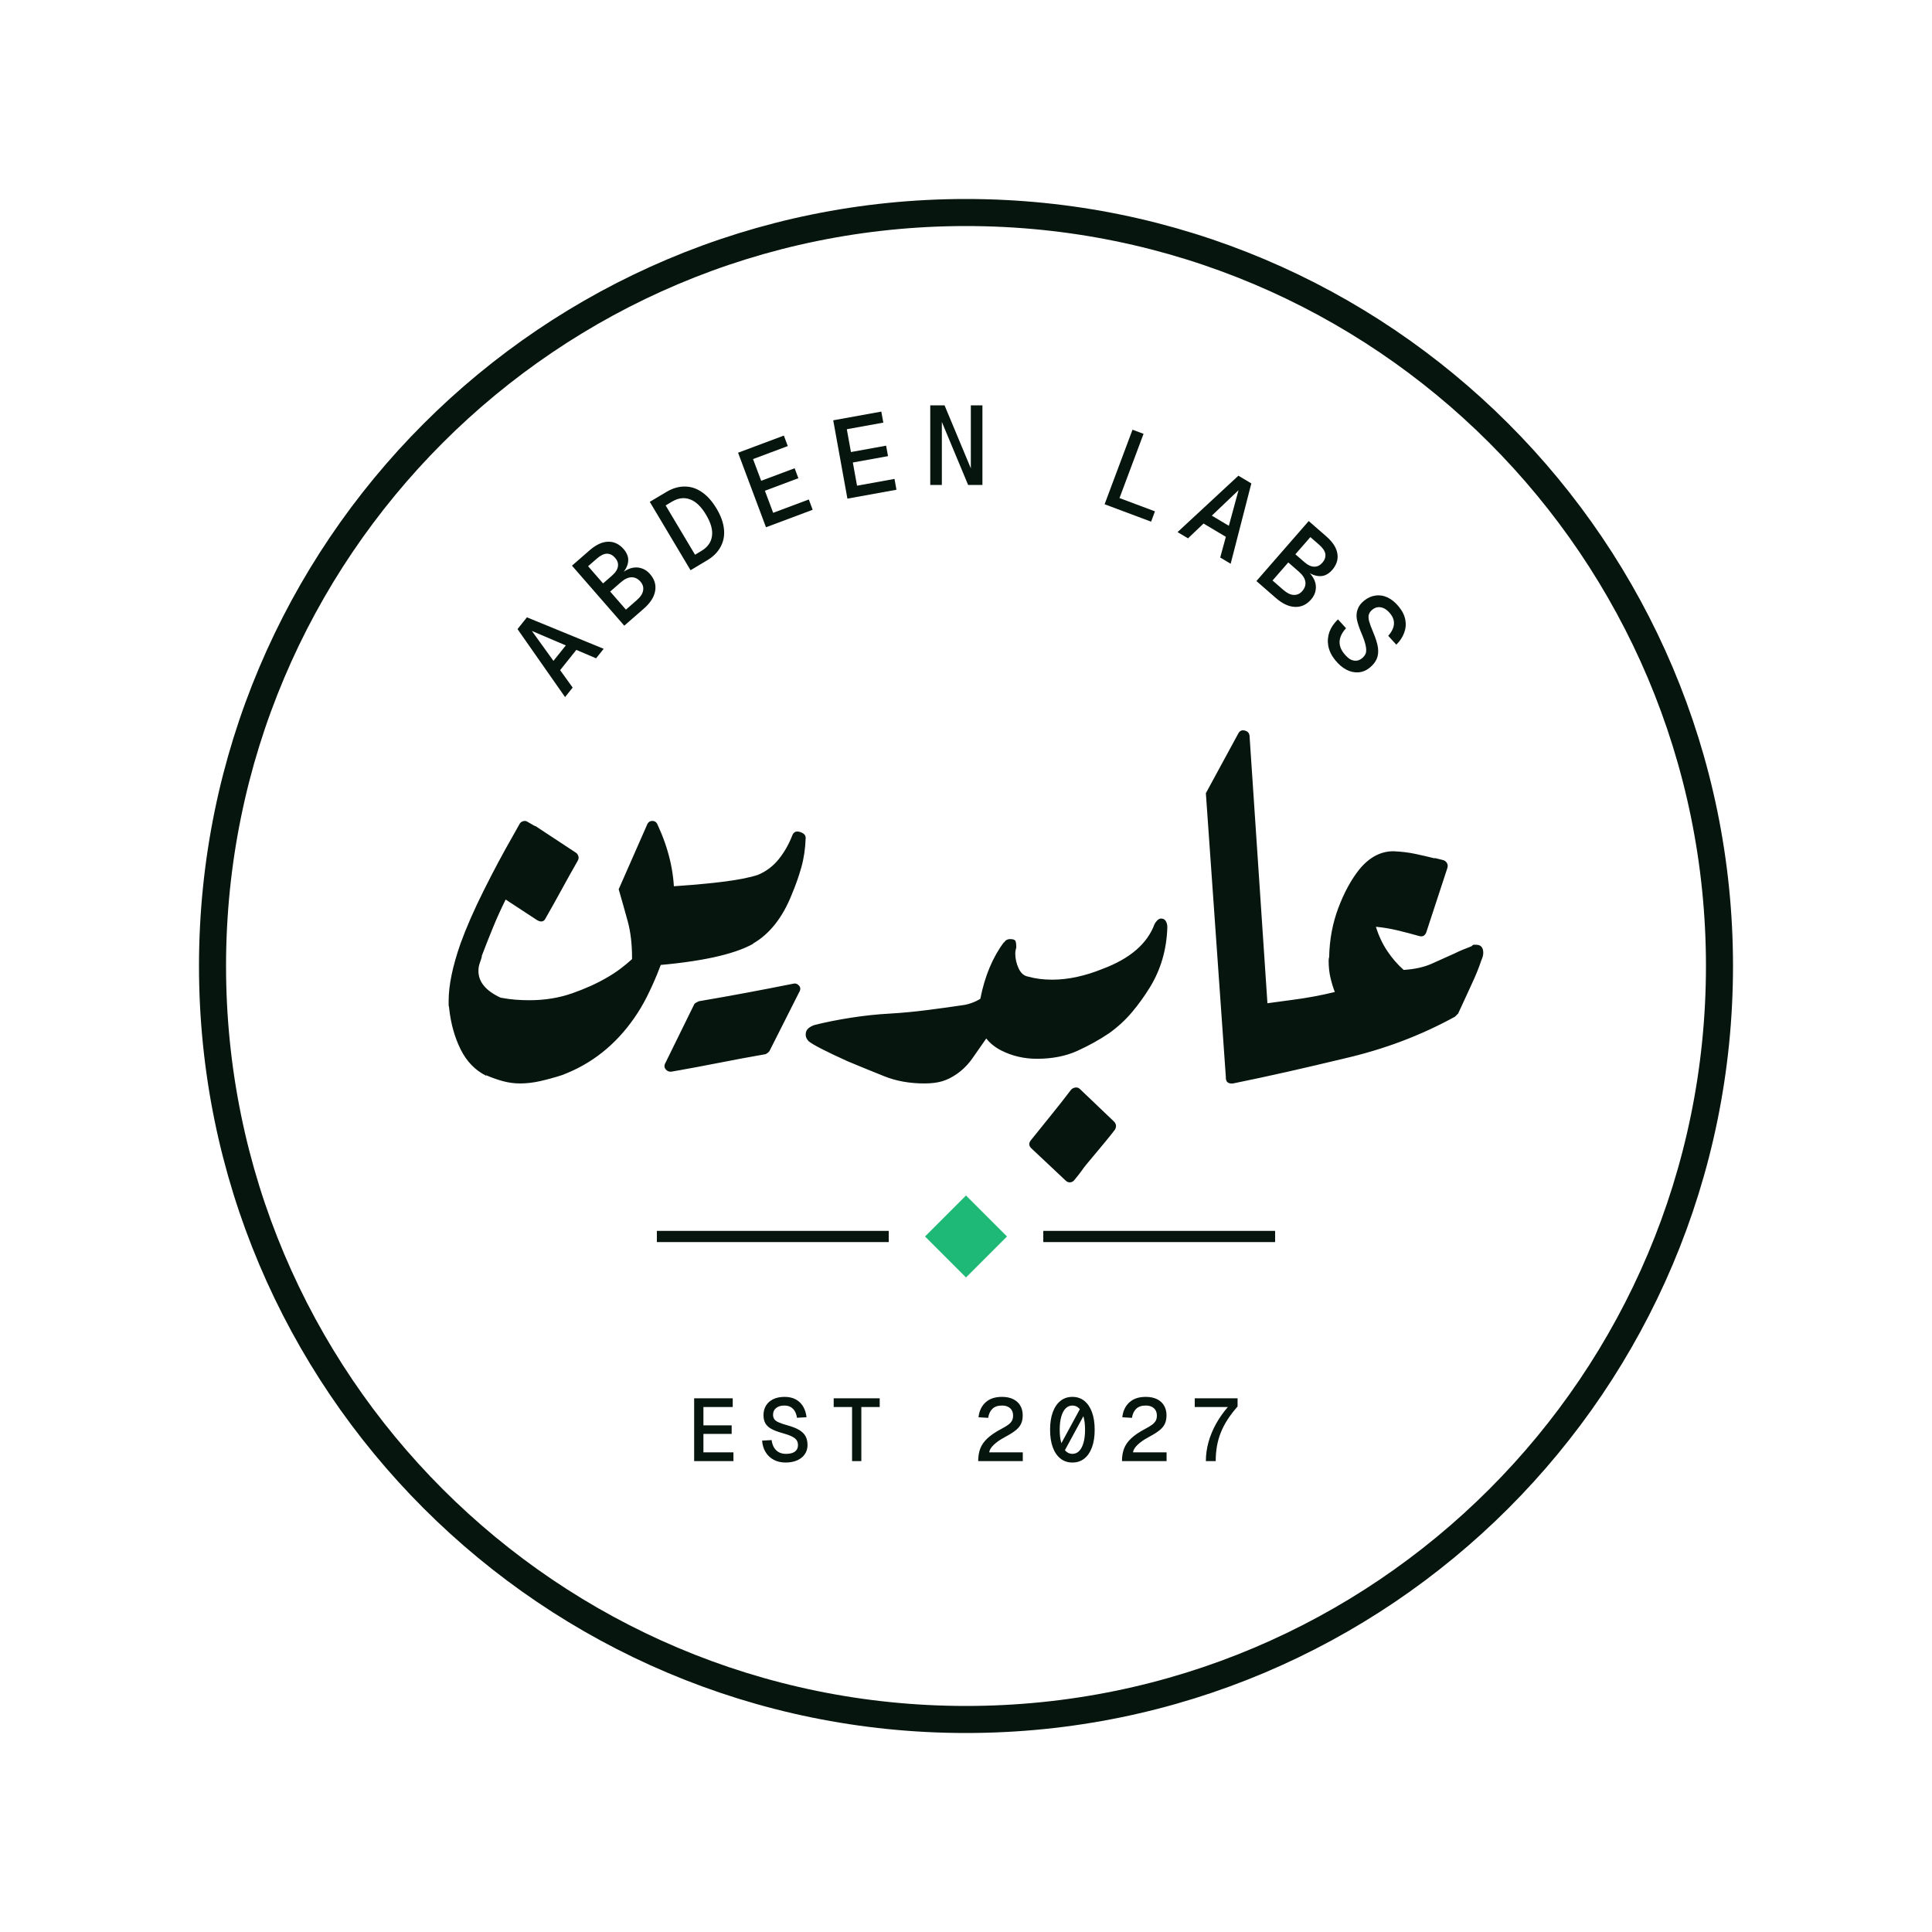
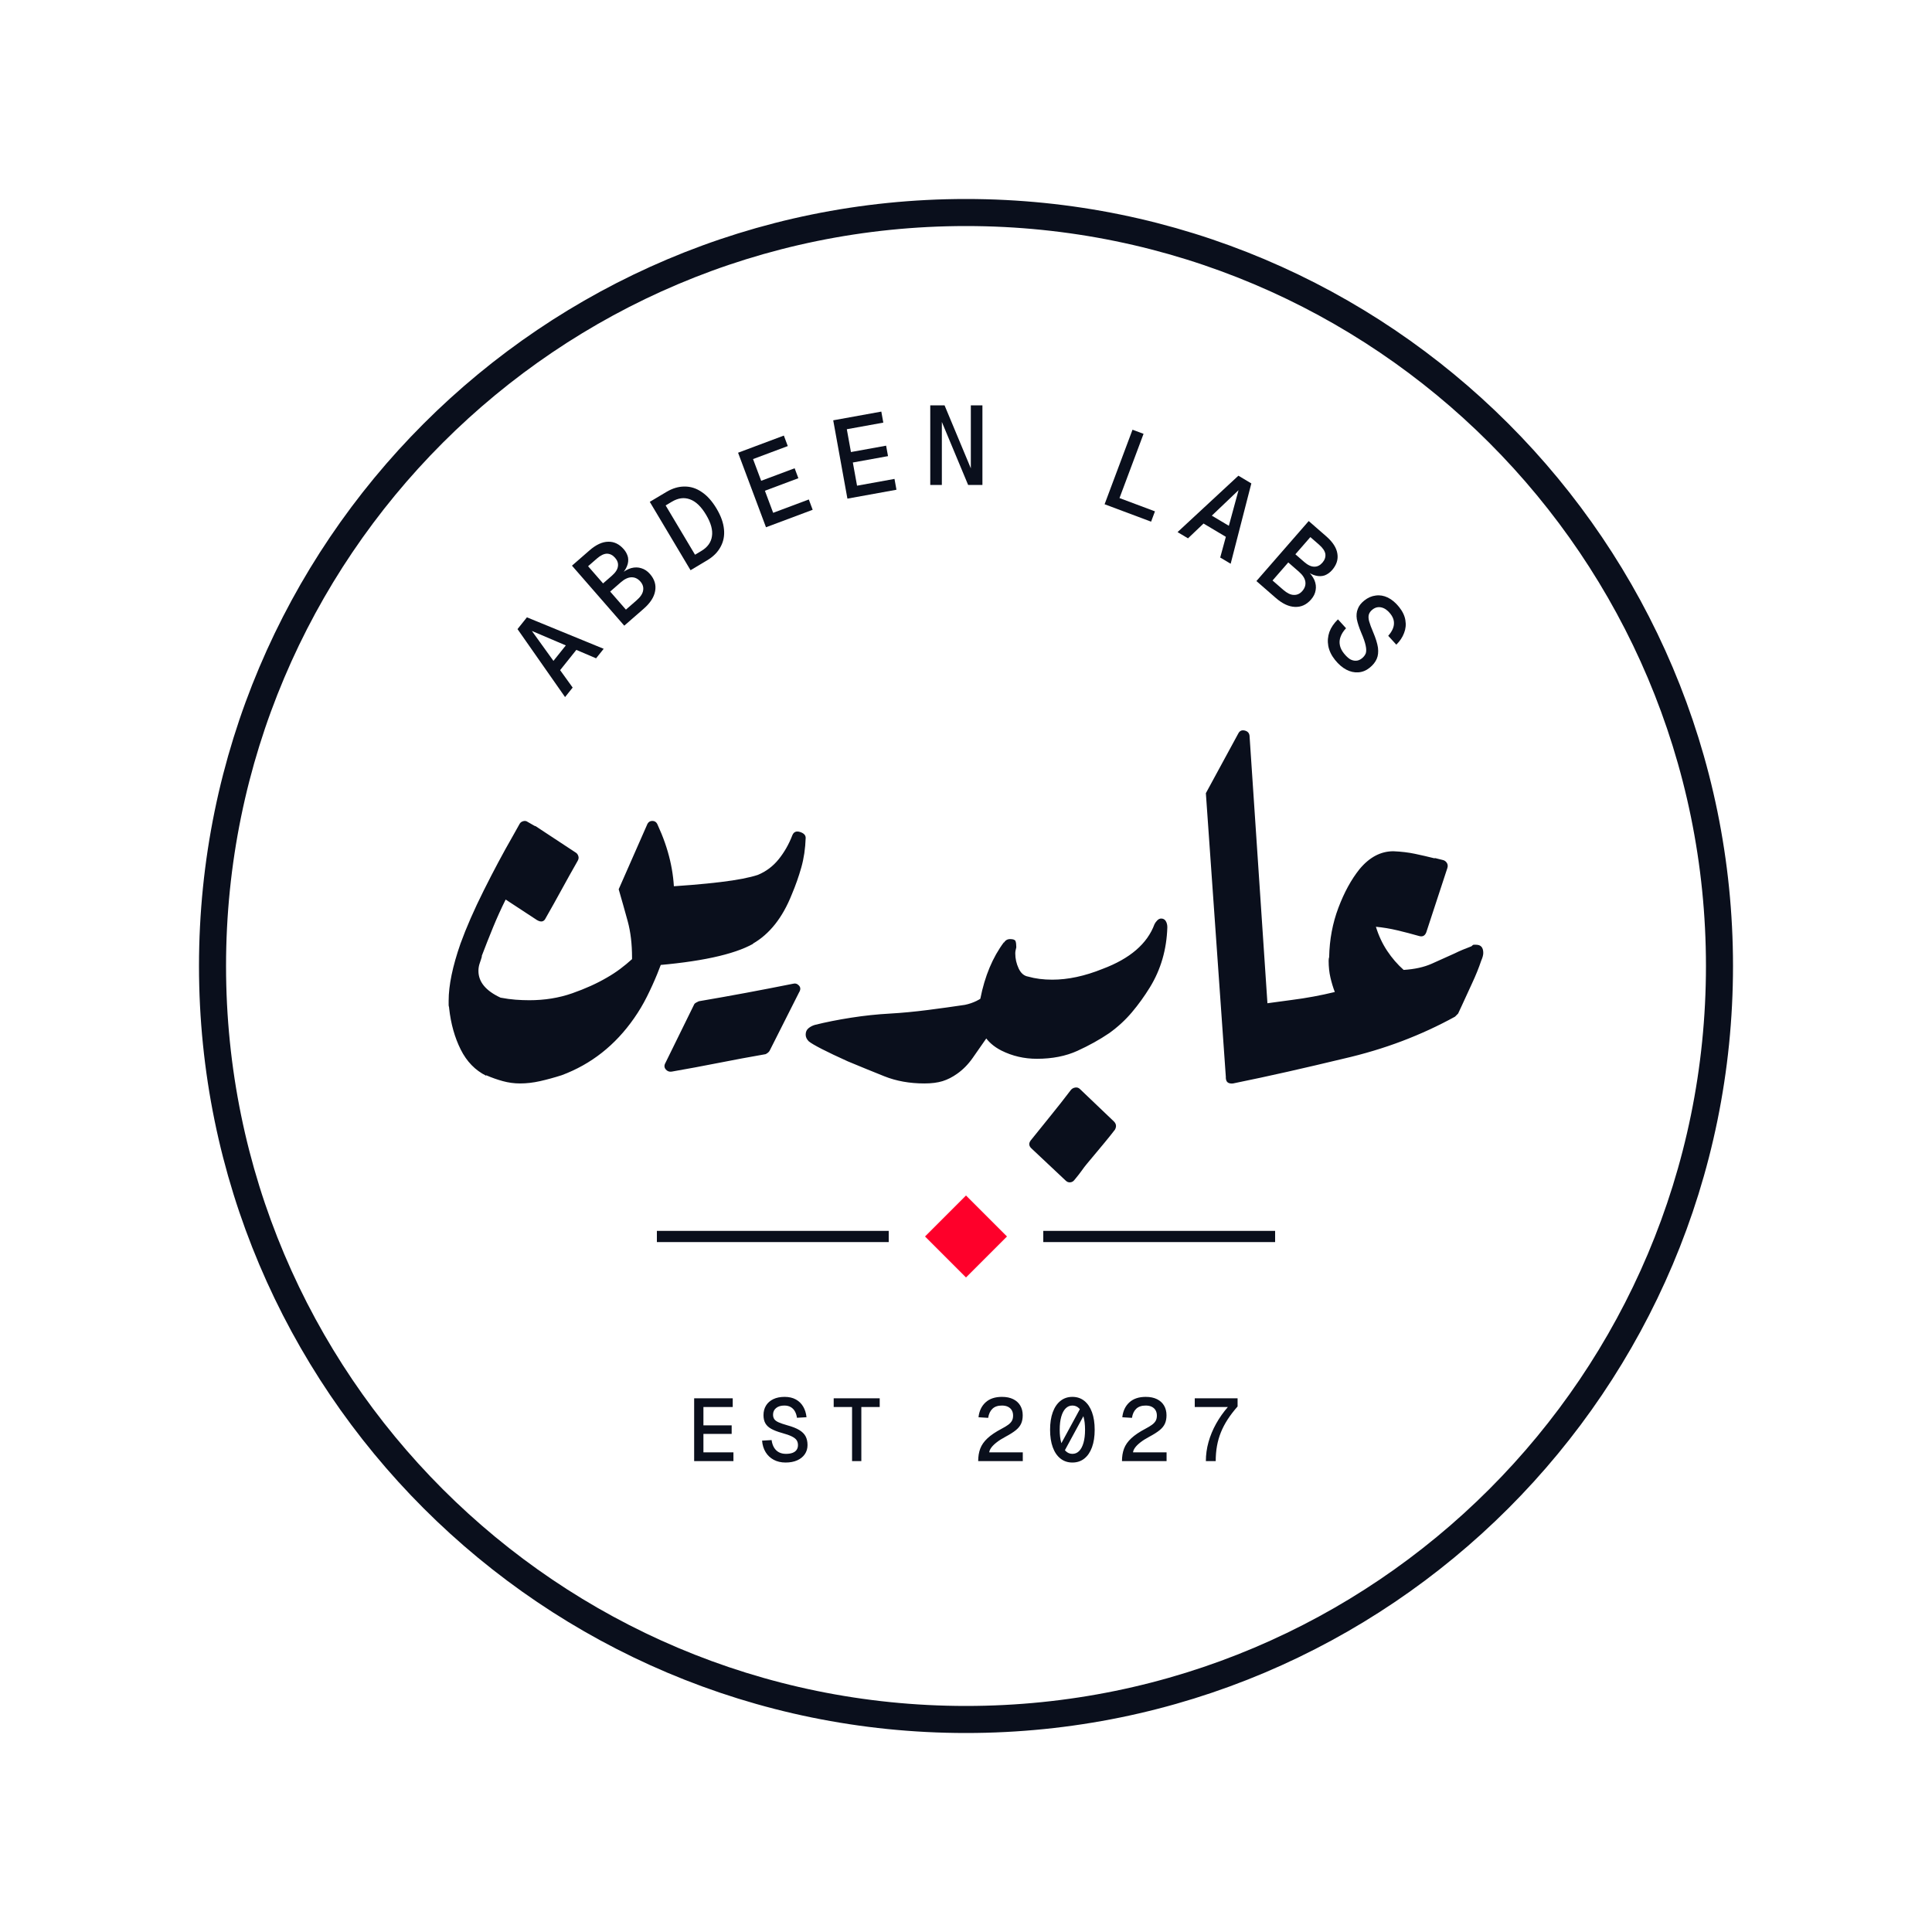
<svg xmlns="http://www.w3.org/2000/svg" viewBox="0 0 100 100" width="96" height="96" role="img" aria-label="Abdeen Labs">
-   <g fill="#06150D">
-     <circle cx="50" cy="50" r="39" fill="none" stroke="#06150D" stroke-width="1.4" />
+   <g fill="#0A0F1C">
+     <circle cx="50" cy="50" r="39" fill="none" stroke="#0A0F1C" stroke-width="1.4" />
    <path transform="translate(29.16 36.19) rotate(-51.34)" d="M0.14 0.00 1.35 -4.12H2.13L3.34 0.00H2.71L1.74 -3.48L0.77 0.00ZM0.81 -1.07 1.00 -1.64H2.48L2.67 -1.07Z" />
    <path transform="translate(31.95 32.70) rotate(-41.07)" d="M0.48 0.00V-4.12H1.68Q2.36 -4.12 2.71 -3.82Q3.06 -3.53 3.06 -3.00Q3.06 -2.75 2.95 -2.54Q2.83 -2.34 2.61 -2.23Q2.38 -2.11 2.08 -2.10V-2.14Q2.45 -2.13 2.71 -2.01Q2.97 -1.88 3.10 -1.66Q3.24 -1.44 3.24 -1.14Q3.24 -0.60 2.86 -0.30Q2.49 0.00 1.81 0.00ZM1.09 -0.57 1.82 -0.57Q2.22 -0.57 2.41 -0.73Q2.61 -0.89 2.61 -1.17Q2.61 -1.47 2.41 -1.64Q2.21 -1.81 1.82 -1.81H1.09ZM1.09 -2.37H1.69Q2.07 -2.37 2.25 -2.53Q2.43 -2.68 2.43 -2.96Q2.43 -3.24 2.25 -3.40Q2.07 -3.55 1.69 -3.55H1.09Z" />
    <path transform="translate(35.33 29.76) rotate(-30.80)" d="M0.48 0.00V-4.12H1.48Q2.03 -4.12 2.43 -3.88Q2.84 -3.64 3.05 -3.18Q3.27 -2.72 3.27 -2.05Q3.27 -1.39 3.05 -0.93Q2.84 -0.48 2.43 -0.24Q2.03 0.00 1.48 0.00ZM1.09 -0.57H1.47Q2.03 -0.57 2.33 -0.94Q2.64 -1.31 2.64 -2.05Q2.64 -2.80 2.33 -3.17Q2.03 -3.54 1.47 -3.54H1.09Z" />
    <path transform="translate(39.17 27.47) rotate(-20.53)" d="M0.51 0.00V-4.12H3.04V-3.54H1.12V-2.34H2.97V-1.79H1.12V-0.57H3.09V0.00Z" />
    <path transform="translate(43.36 25.90) rotate(-10.27)" d="M0.51 0.00V-4.12H3.04V-3.54H1.12V-2.34H2.97V-1.79H1.12V-0.57H3.09V0.00Z" />
    <path transform="translate(47.76 25.10) rotate(0.00)" d="M0.39 0.00V-4.12H1.13L2.59 -0.62L2.49 -0.60V-4.12H3.09V0.00H2.35L0.89 -3.50L0.99 -3.52V0.00Z" />
    <path transform="translate(56.64 25.90) rotate(20.53)" d="M0.57 0.00V-4.12H1.18V-0.23L0.81 -0.57H3.14V0.00Z" />
    <path transform="translate(60.83 27.47) rotate(30.80)" d="M0.14 0.00 1.35 -4.12H2.13L3.34 0.00H2.71L1.74 -3.48L0.77 0.00ZM0.81 -1.07 1.00 -1.64H2.48L2.67 -1.07Z" />
    <path transform="translate(64.67 29.76) rotate(41.07)" d="M0.48 0.00V-4.12H1.68Q2.36 -4.12 2.71 -3.82Q3.06 -3.53 3.06 -3.00Q3.06 -2.75 2.95 -2.54Q2.83 -2.34 2.61 -2.23Q2.38 -2.11 2.08 -2.10V-2.14Q2.45 -2.13 2.71 -2.01Q2.97 -1.88 3.10 -1.66Q3.24 -1.44 3.24 -1.14Q3.24 -0.60 2.86 -0.30Q2.49 0.00 1.81 0.00ZM1.09 -0.57 1.82 -0.57Q2.22 -0.57 2.41 -0.73Q2.61 -0.89 2.61 -1.17Q2.61 -1.47 2.41 -1.64Q2.21 -1.81 1.82 -1.81H1.09ZM1.09 -2.37H1.69Q2.07 -2.37 2.25 -2.53Q2.43 -2.68 2.43 -2.96Q2.43 -3.24 2.25 -3.40Q2.07 -3.55 1.69 -3.55H1.09Z" />
    <path transform="translate(68.05 32.70) rotate(51.34)" d="M1.79 0.09Q1.35 0.09 1.01 -0.09Q0.68 -0.27 0.48 -0.59Q0.29 -0.91 0.25 -1.34L0.87 -1.38Q0.91 -1.09 1.04 -0.88Q1.16 -0.68 1.36 -0.58Q1.55 -0.48 1.82 -0.48Q2.07 -0.48 2.25 -0.54Q2.42 -0.61 2.51 -0.74Q2.60 -0.86 2.60 -1.05Q2.60 -1.23 2.52 -1.37Q2.43 -1.50 2.21 -1.61Q1.98 -1.73 1.54 -1.85Q1.12 -1.97 0.85 -2.11Q0.59 -2.26 0.47 -2.48Q0.34 -2.69 0.34 -3.01Q0.34 -3.37 0.51 -3.64Q0.67 -3.91 0.98 -4.06Q1.30 -4.21 1.73 -4.21Q2.16 -4.21 2.46 -4.04Q2.77 -3.87 2.94 -3.57Q3.12 -3.27 3.16 -2.88L2.54 -2.84Q2.50 -3.08 2.40 -3.26Q2.30 -3.44 2.13 -3.54Q1.96 -3.64 1.71 -3.64Q1.37 -3.64 1.17 -3.48Q0.97 -3.32 0.97 -3.05Q0.97 -2.87 1.05 -2.75Q1.13 -2.63 1.33 -2.54Q1.54 -2.45 1.90 -2.35Q2.40 -2.21 2.69 -2.04Q2.98 -1.86 3.10 -1.63Q3.23 -1.39 3.23 -1.05Q3.23 -0.71 3.05 -0.45Q2.87 -0.19 2.55 -0.05Q2.23 0.09 1.79 0.09Z" />
    <g transform="translate(23.461 56.079) scale(0.02659)">
      <path d="M348.00 -245.00V-242.00Q337.00 -232.00 325.00 -223.00Q313.00 -214.00 299.00 -206.00Q270.00 -189.00 231.50 -175.50Q193.00 -162.00 148.00 -162.00Q135.00 -162.00 121.50 -163.00Q108.00 -164.00 92.00 -167.00Q49.00 -187.00 49.00 -219.00Q49.00 -227.00 51.50 -234.00Q54.00 -241.00 56.00 -248.00L55.00 -247.00Q66.00 -276.00 77.50 -304.00Q89.00 -332.00 102.00 -358.00L163.00 -318.00Q175.00 -311.00 180.00 -322.00Q196.00 -350.00 211.00 -377.50Q226.00 -405.00 242.00 -433.00Q245.00 -438.00 243.50 -442.50Q242.00 -447.00 239.00 -449.00L160.00 -501.00H159.00L145.00 -509.00Q141.00 -512.00 136.00 -510.50Q131.00 -509.00 129.00 -505.00L115.00 -480.00Q88.00 -433.00 59.50 -376.00Q31.00 -319.00 14.00 -272.00Q-9.00 -206.00 -9.00 -161.00Q-9.00 -159.00 -9.00 -157.50Q-9.00 -156.00 -9.00 -153.00Q-9.00 -151.00 -8.50 -149.50Q-8.00 -148.00 -8.00 -146.00Q-3.00 -101.00 14.50 -66.00Q32.00 -31.00 64.00 -15.00V-16.00Q80.00 -9.00 96.50 -4.50Q113.00 0.00 130.00 0.00Q149.00 0.00 169.00 -4.50Q189.00 -9.00 211.00 -16.00Q297.00 -48.00 352.00 -127.00Q366.00 -147.00 377.00 -169.00Q388.00 -191.00 397.00 -213.00Q411.00 -247.00 420.50 -284.00Q430.00 -321.00 430.00 -366.00Q430.00 -434.00 398.00 -503.00Q395.00 -511.00 387.50 -511.00Q380.00 -511.00 377.00 -503.00L322.00 -378.00Q331.00 -347.00 339.50 -316.00Q348.00 -285.00 348.00 -245.00Z M616.00 -64.00 673.00 -177.00Q678.00 -185.00 673.00 -190.50Q668.00 -196.00 661.00 -194.00Q616.00 -185.00 570.50 -176.50Q525.00 -168.00 478.00 -160.00Q476.00 -159.00 473.00 -157.50Q470.00 -156.00 469.00 -154.00L413.00 -40.00Q409.00 -33.00 413.50 -27.50Q418.00 -22.00 425.00 -23.00Q471.00 -31.00 516.50 -40.00Q562.00 -49.00 608.00 -57.00Q614.00 -60.00 616.00 -64.00Z M660.00 -483.00Q650.00 -457.00 633.50 -436.50Q617.00 -416.00 593.00 -406.00Q581.00 -402.00 563.00 -398.50Q545.00 -395.00 520.00 -392.00Q495.00 -389.00 465.00 -386.50Q435.00 -384.00 398.00 -382.00Q388.00 -380.00 386.00 -372.00L372.00 -242.00Q371.00 -237.00 375.00 -232.50Q379.00 -228.00 384.00 -229.00Q527.00 -240.00 584.00 -272.00H583.00Q632.00 -300.00 659.00 -368.00Q670.00 -394.00 677.50 -420.50Q685.00 -447.00 686.00 -478.00Q686.00 -486.00 675.00 -489.50Q664.00 -493.00 660.00 -483.00Z M1058.00 -182.00Q1046.00 -182.00 1037.00 -173.00Q1020.00 -158.00 996.00 -153.00Q963.00 -148.00 924.00 -143.00Q885.00 -138.00 850.00 -136.00Q813.00 -134.00 774.50 -128.00Q736.00 -122.00 704.00 -114.00Q697.00 -112.00 691.50 -107.50Q686.00 -103.00 686.00 -95.00Q686.00 -88.00 692.00 -82.00Q698.00 -77.00 717.50 -67.00Q737.00 -57.00 768.00 -43.00Q804.00 -28.00 839.00 -14.00Q874.00 0.00 917.00 0.00Q938.00 0.00 952.50 -4.50Q967.00 -9.00 981.00 -19.00Q998.00 -31.00 1011.00 -49.50Q1024.00 -68.00 1037.50 -87.50Q1051.00 -107.00 1067.00 -119.00Q1086.00 -127.00 1086.00 -154.00Q1086.00 -165.00 1079.00 -173.50Q1072.00 -182.00 1058.00 -182.00Z M1286.00 74.00 1220.00 11.00Q1216.00 7.00 1210.50 8.00Q1205.00 9.00 1202.00 13.00Q1183.00 38.00 1163.50 62.00Q1144.00 86.00 1124.00 111.00Q1118.00 119.00 1125.00 126.00L1192.00 189.00Q1196.00 193.00 1201.00 192.50Q1206.00 192.00 1209.00 188.00Q1219.00 176.00 1223.50 169.50Q1228.00 163.00 1233.00 157.00Q1238.00 151.00 1248.00 139.00Q1258.00 127.00 1268.00 115.00Q1278.00 103.00 1288.00 90.00Q1293.00 81.00 1286.00 74.00Z M1378.00 -321.00Q1374.00 -321.00 1370.50 -317.50Q1367.00 -314.00 1365.00 -310.00Q1344.00 -253.00 1264.00 -223.00Q1212.00 -202.00 1166.00 -202.00Q1140.00 -202.00 1119.00 -208.00Q1107.00 -210.00 1100.50 -224.00Q1094.00 -238.00 1094.00 -253.00Q1094.00 -256.00 1094.50 -258.50Q1095.00 -261.00 1096.00 -265.00Q1096.00 -273.00 1094.50 -277.00Q1093.00 -281.00 1084.00 -281.00Q1076.00 -281.00 1072.00 -274.00V-275.00Q1039.00 -231.00 1026.00 -165.00Q1022.00 -153.00 1022.00 -137.00Q1022.00 -87.00 1067.00 -64.00Q1099.00 -48.00 1136.00 -48.00Q1181.00 -48.00 1215.00 -63.50Q1249.00 -79.00 1277.00 -98.00Q1302.00 -116.00 1321.00 -138.50Q1340.00 -161.00 1356.00 -187.00Q1388.00 -239.00 1390.00 -304.00Q1390.00 -311.00 1387.00 -316.00Q1384.00 -321.00 1378.00 -321.00Z M1465.00 -565.00 1504.00 -11.00Q1504.00 -1.00 1513.00 0.00Q1522.00 1.00 1526.00 -6.00L1587.00 -124.00L1550.00 -677.00Q1549.00 -685.00 1540.50 -687.00Q1532.00 -689.00 1528.00 -681.00Z M1991.00 -270.00Q1990.00 -270.00 1989.00 -270.00Q1988.00 -270.00 1986.00 -270.00Q1985.00 -270.00 1982.00 -267.00Q1974.00 -264.00 1965.50 -260.50Q1957.00 -257.00 1949.00 -253.00Q1927.00 -243.00 1904.50 -233.00Q1882.00 -223.00 1850.00 -221.00Q1832.00 -237.00 1818.00 -258.00Q1804.00 -279.00 1796.00 -305.00Q1817.00 -303.00 1838.00 -298.00Q1859.00 -293.00 1880.00 -287.00Q1890.00 -284.00 1894.00 -294.00L1935.00 -419.00Q1937.00 -425.00 1934.00 -429.50Q1931.00 -434.00 1926.00 -435.00L1910.00 -439.00L1911.00 -438.00Q1891.00 -443.00 1872.00 -447.00Q1853.00 -451.00 1830.00 -452.00Q1793.00 -452.00 1764.00 -417.00Q1740.00 -387.00 1723.00 -342.00Q1706.00 -297.00 1705.00 -246.00Q1704.00 -243.00 1704.00 -239.00Q1704.00 -221.00 1707.50 -206.00Q1711.00 -191.00 1716.00 -178.00Q1675.00 -168.00 1632.00 -162.50Q1589.00 -157.00 1537.00 -149.00Q1529.00 -147.00 1527.00 -139.00L1504.00 -14.00Q1503.00 -7.00 1507.00 -3.00Q1511.00 1.00 1518.00 0.00Q1572.00 -11.00 1625.00 -23.00Q1678.00 -35.00 1732.00 -48.00Q1793.00 -62.00 1847.00 -82.50Q1901.00 -103.00 1950.00 -130.00L1956.00 -136.00L1963.00 -151.00Q1972.00 -171.00 1983.00 -194.50Q1994.00 -218.00 2001.00 -239.00Q2005.00 -248.00 2005.00 -254.00Q2005.00 -270.00 1991.00 -270.00Z" />
    </g>
-     <path d="M34 64H46M54 64H66" fill="none" stroke="#06150D" stroke-width=".58" />
+     <path d="M34 64H46M54 64H66" fill="none" stroke="#0A0F1C" stroke-width=".58" />
    <g transform="translate(35.526 75.627) scale(0.00458)">
      <path d="M88.00 0.00V-710.00H524.00V-611.20H192.80V-404.20H512.00V-307.80H192.80V-98.80H532.00V0.00Z M1121.70 16.00Q1044.90 16.00 987.20 -15.00Q929.50 -46.00 895.60 -101.40Q861.70 -156.80 855.70 -231.40L963.30 -237.80Q970.10 -187.20 991.40 -152.30Q1012.70 -117.40 1046.50 -99.70Q1080.30 -82.00 1125.50 -82.00Q1169.50 -82.00 1199.70 -93.30Q1229.90 -104.60 1245.60 -126.80Q1261.30 -149.00 1261.30 -180.80Q1261.30 -212.60 1246.60 -235.60Q1231.90 -258.60 1192.70 -278.40Q1153.50 -298.20 1078.50 -318.80Q1005.50 -339.20 959.70 -364.60Q913.90 -390.00 892.80 -427.30Q871.70 -464.60 871.70 -519.60Q871.70 -581.40 900.20 -627.90Q928.70 -674.40 982.30 -700.20Q1035.90 -726.00 1110.50 -726.00Q1184.50 -726.00 1237.10 -697.00Q1289.70 -668.00 1320.20 -616.30Q1350.70 -564.60 1357.90 -496.00L1249.90 -489.80Q1244.30 -530.80 1226.90 -562.00Q1209.50 -593.20 1179.70 -610.60Q1149.90 -628.00 1107.10 -628.00Q1048.70 -628.00 1014.20 -599.80Q979.70 -571.60 979.70 -525.20Q979.70 -494.60 993.60 -474.30Q1007.50 -454.00 1042.60 -438.30Q1077.70 -422.60 1140.90 -404.80Q1225.70 -381.60 1275.70 -351.50Q1325.70 -321.40 1347.50 -280.30Q1369.30 -239.20 1369.30 -181.20Q1369.30 -122.60 1338.50 -77.90Q1307.70 -33.20 1252.20 -8.60Q1196.70 16.00 1121.70 16.00Z M1872.60 0.00V-611.20H1665.00V-710.00H2185.00V-611.20H1977.40V0.00Z M3298.00 0.00Q3298.00 -78.80 3321.20 -140.90Q3344.40 -203.00 3402.80 -257.70Q3461.20 -312.40 3564.80 -366.80Q3609.60 -390.40 3637.60 -411.00Q3665.60 -431.60 3679.00 -455.60Q3692.40 -479.60 3692.40 -514.40Q3692.40 -548.60 3678.10 -573.80Q3663.80 -599.00 3635.70 -613.50Q3607.60 -628.00 3565.60 -628.00Q3497.60 -628.00 3459.40 -591.90Q3421.20 -555.80 3410.80 -488.80L3301.60 -495.60Q3313.20 -601.20 3381.10 -663.60Q3449.00 -726.00 3566.40 -726.00Q3641.60 -726.00 3694.10 -699.90Q3746.60 -673.80 3773.90 -627.00Q3801.20 -580.20 3801.20 -518.40Q3801.20 -463.40 3783.20 -423.40Q3765.20 -383.40 3723.20 -349.30Q3681.20 -315.20 3608.40 -276.40Q3546.60 -243.40 3506.10 -211.60Q3465.60 -179.80 3445.30 -151.30Q3425.00 -122.80 3423.00 -98.80H3802.00V0.00Z M4186.10 -106.40 4458.90 -608.80 4538.90 -603.60 4266.10 -101.20ZM4362.50 16.00Q4284.50 16.00 4227.70 -28.90Q4170.90 -73.80 4140.70 -156.80Q4110.50 -239.80 4110.50 -354.00Q4110.50 -469.00 4140.70 -552.10Q4170.90 -635.20 4227.70 -680.60Q4284.50 -726.00 4362.50 -726.00Q4441.30 -726.00 4497.70 -680.60Q4554.10 -635.20 4584.30 -552.10Q4614.50 -469.00 4614.50 -354.00Q4614.50 -239.80 4584.30 -156.80Q4554.10 -73.80 4497.70 -28.90Q4441.30 16.00 4362.50 16.00ZM4362.50 -82.00Q4407.50 -82.00 4439.20 -114.30Q4470.90 -146.60 4488.30 -207.80Q4505.70 -269.00 4505.70 -354.00Q4505.70 -440.80 4488.30 -502.00Q4470.90 -563.20 4439.20 -595.60Q4407.50 -628.00 4362.50 -628.00Q4318.50 -628.00 4286.30 -595.60Q4254.10 -563.20 4236.70 -502.00Q4219.30 -440.80 4219.30 -354.00Q4219.30 -269.00 4236.70 -207.80Q4254.10 -146.60 4286.30 -114.30Q4318.50 -82.00 4362.50 -82.00Z M4923.00 0.00Q4923.00 -78.80 4946.20 -140.90Q4969.40 -203.00 5027.80 -257.70Q5086.20 -312.40 5189.80 -366.80Q5234.60 -390.40 5262.60 -411.00Q5290.60 -431.60 5304.00 -455.60Q5317.40 -479.60 5317.40 -514.40Q5317.40 -548.60 5303.10 -573.80Q5288.80 -599.00 5260.70 -613.50Q5232.60 -628.00 5190.60 -628.00Q5122.60 -628.00 5084.40 -591.90Q5046.20 -555.80 5035.80 -488.80L4926.60 -495.60Q4938.20 -601.20 5006.10 -663.60Q5074.00 -726.00 5191.40 -726.00Q5266.60 -726.00 5319.10 -699.90Q5371.60 -673.80 5398.90 -627.00Q5426.20 -580.20 5426.20 -518.40Q5426.20 -463.40 5408.20 -423.40Q5390.20 -383.40 5348.20 -349.30Q5306.20 -315.20 5233.40 -276.40Q5171.60 -243.40 5131.10 -211.60Q5090.60 -179.80 5070.30 -151.30Q5050.00 -122.80 5048.00 -98.80H5427.00V0.00Z M5871.10 0.00Q5871.10 -109.20 5901.00 -215.80Q5930.90 -322.40 5986.60 -422.30Q6042.30 -522.20 6119.50 -611.20H5745.50V-710.00H6229.50V-617.60Q6164.50 -543.80 6117.60 -471.50Q6070.70 -399.20 6040.80 -325.00Q6010.90 -250.80 5996.60 -170.60Q5982.30 -90.40 5982.30 0.00Z" />
    </g>
  </g>
-   <rect x="48.5" y="62.5" width="3" height="3" transform="rotate(45 50 64)" fill="#1FB977" />
+   <rect x="48.5" y="62.5" width="3" height="3" transform="rotate(45 50 64)" fill="#FE002A" />
</svg>
